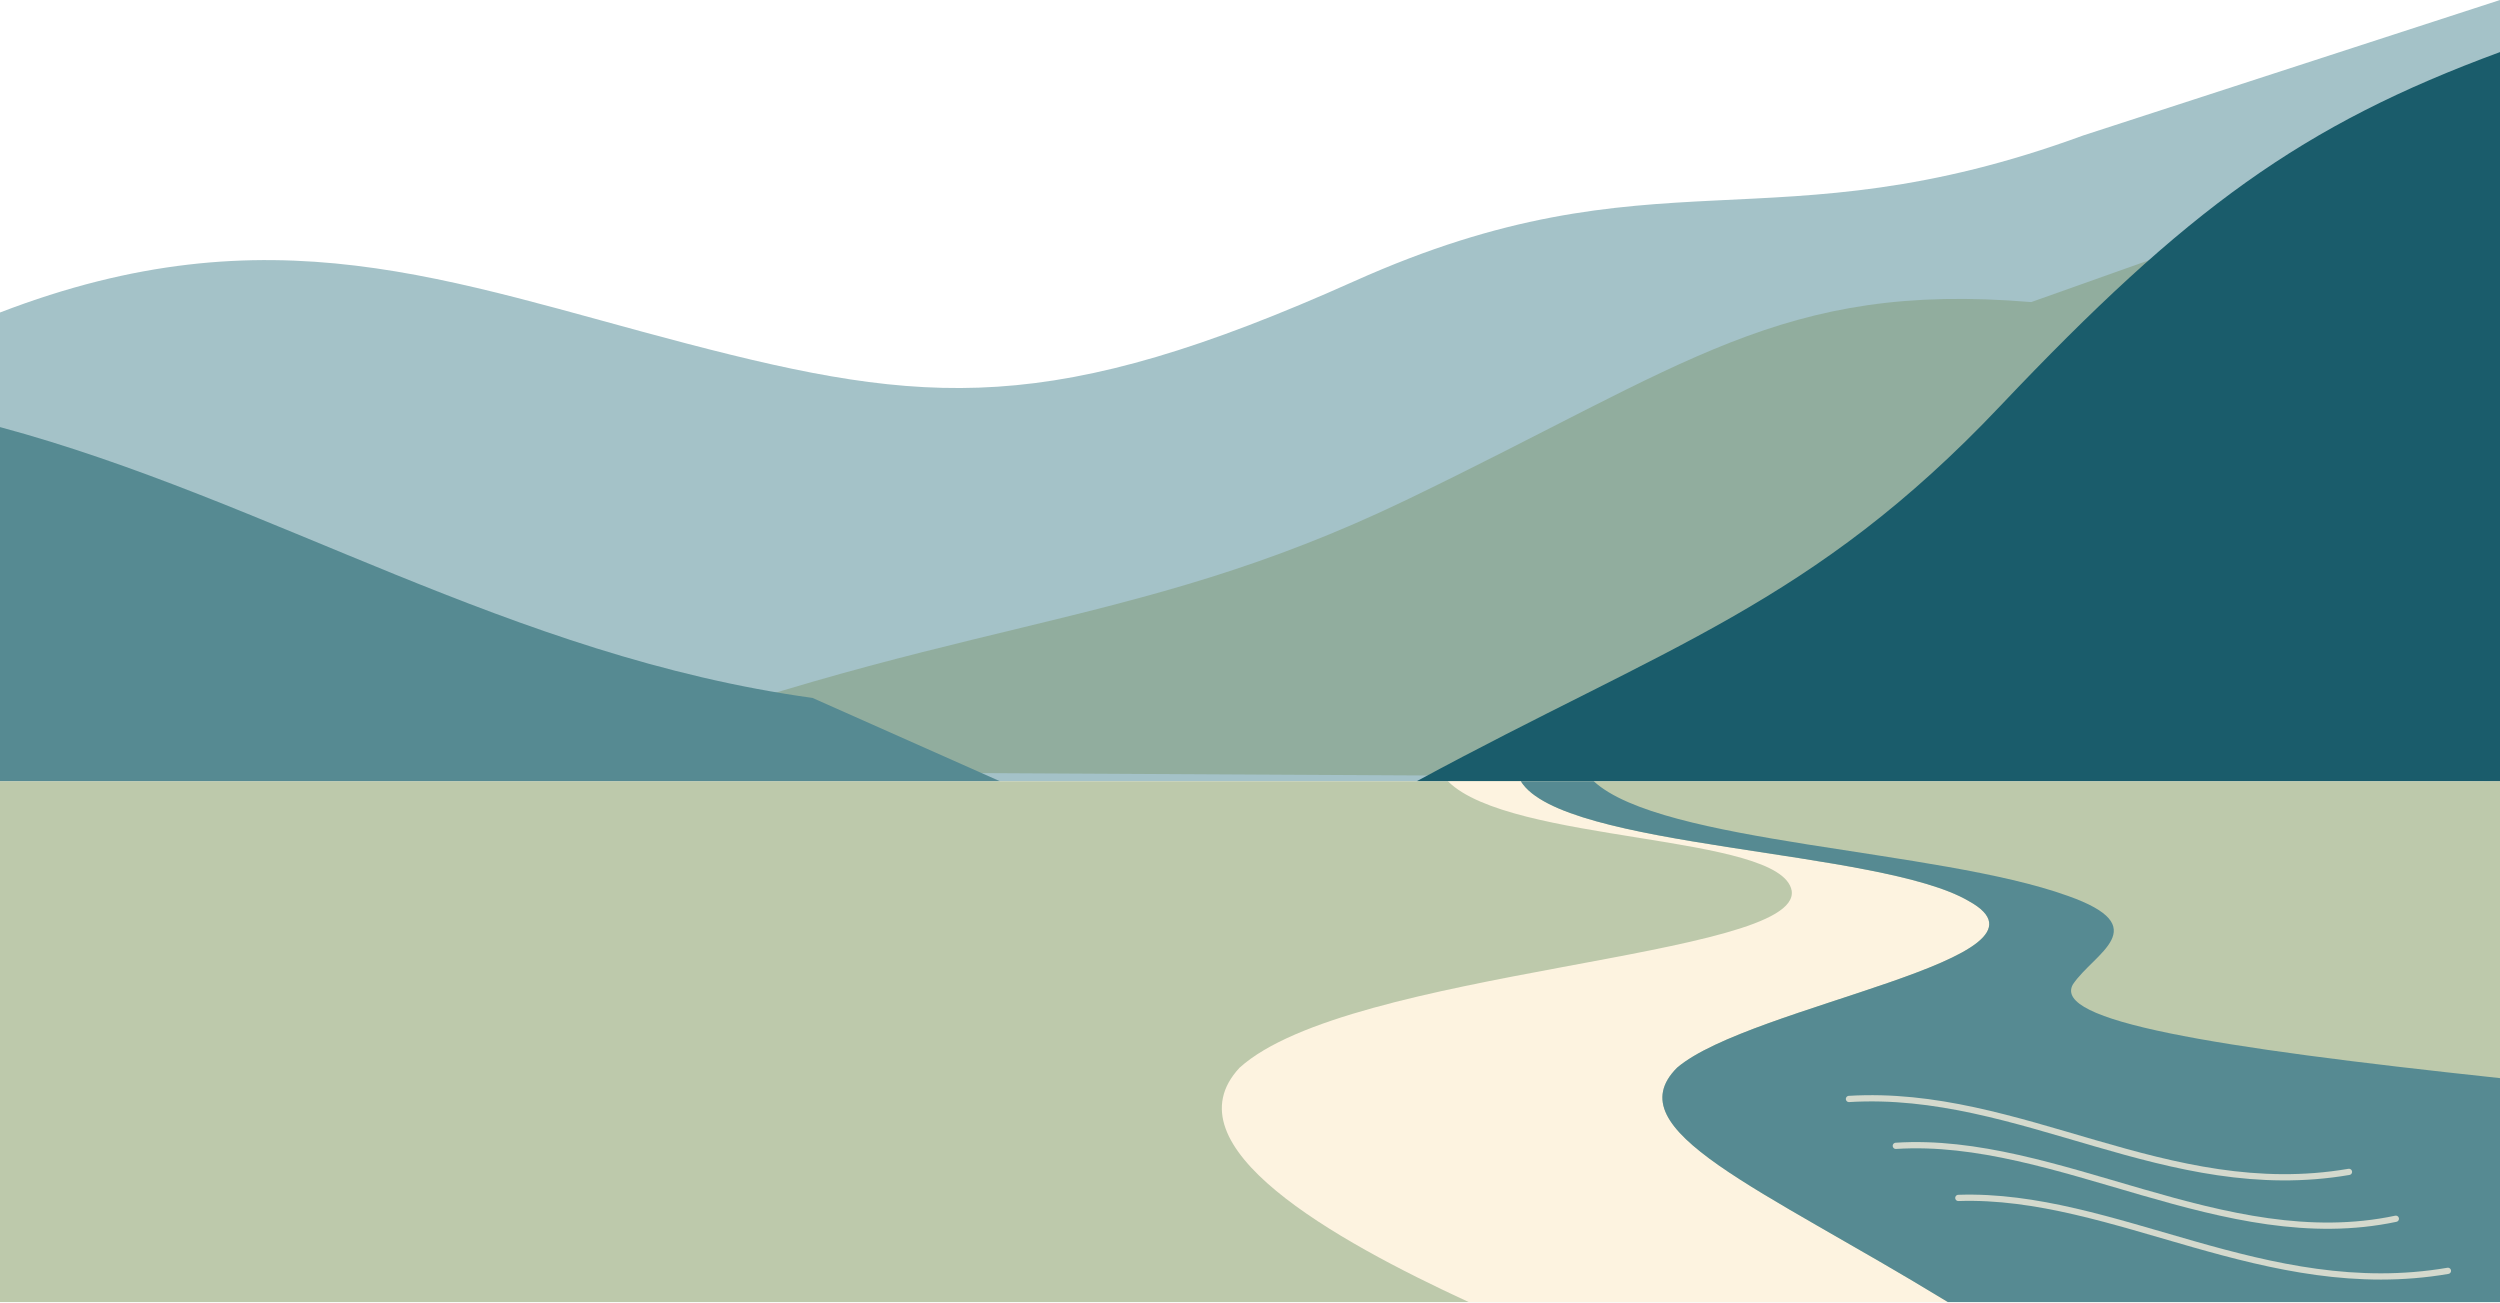
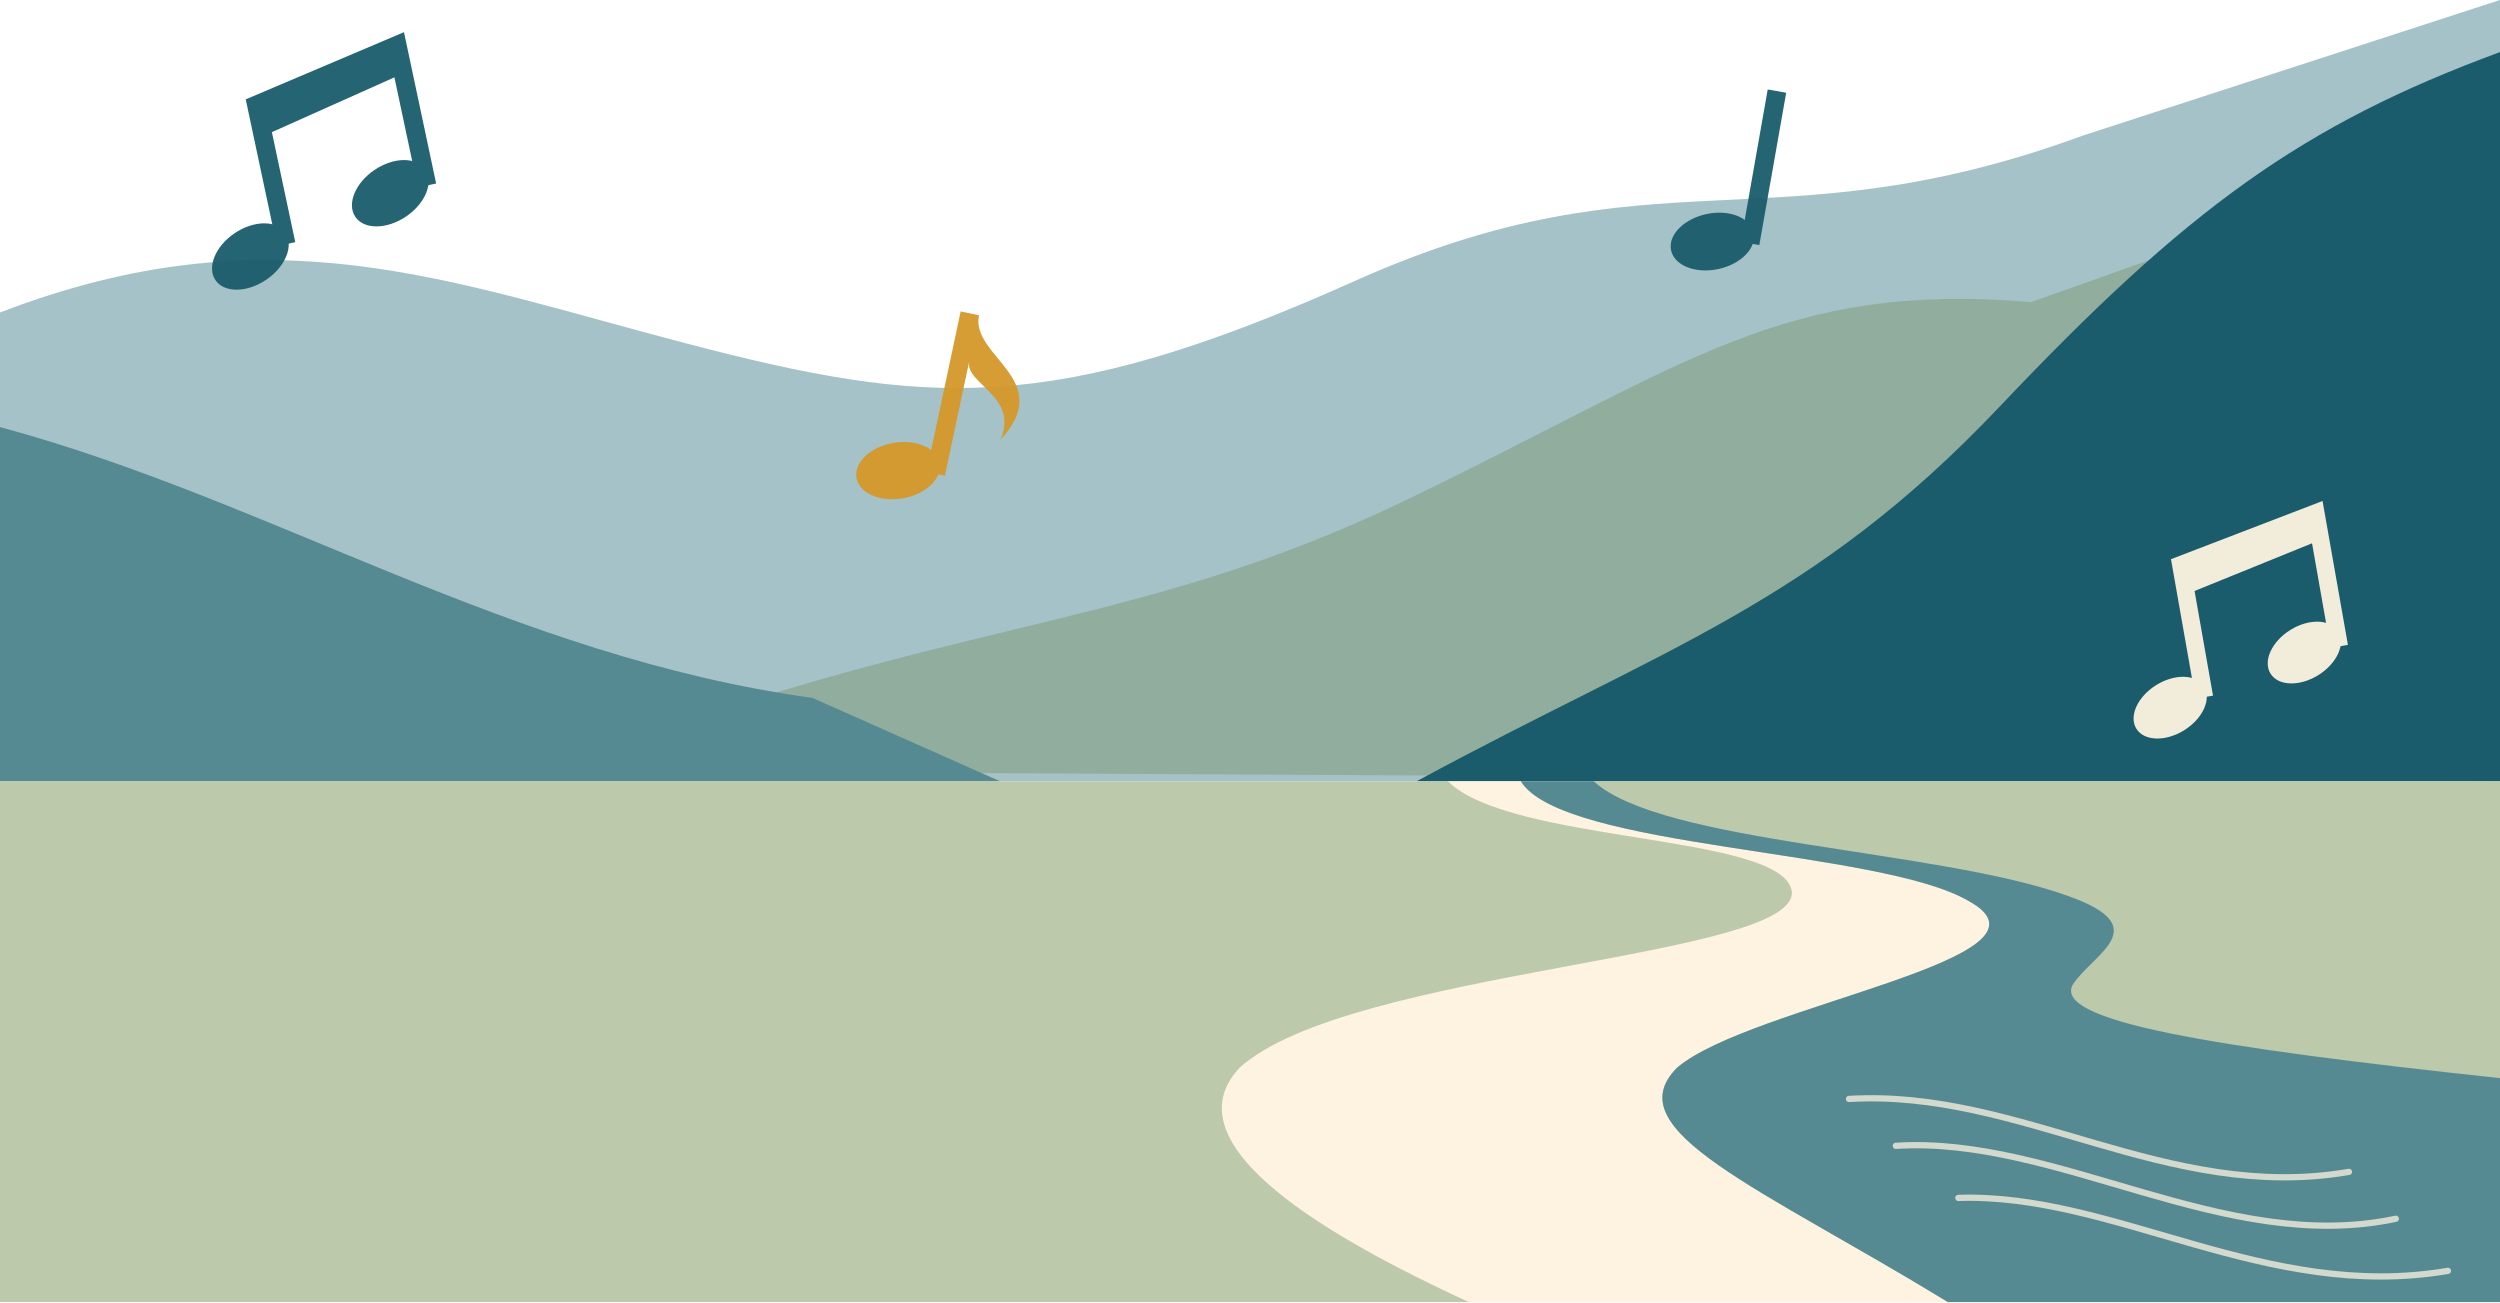
<svg xmlns="http://www.w3.org/2000/svg" viewBox="0 0 480 250" fill="none">
+   <defs>
+     <g id="quarter" fill="currentColor">
+       <ellipse cx="10" cy="39" rx="9" ry="6" transform="rotate(-22 10 39)" />
+       <path d="M16 5h4v33h-4z" />
+     </g>
+     <g id="eighth" fill="currentColor">
+       <ellipse cx="10" cy="39" rx="9" ry="6" transform="rotate(-22 10 39)" />
+       <path d="M16 3h4v35h-4zM20 3c0 9 19 10 10 25 2-10-10-10-10-15z" />
+     </g>
+     <g id="paired" fill="currentColor">
+       <ellipse cx="10" cy="40" rx="9" ry="6" transform="rotate(-22 10 40)" />
+       <ellipse cx="42" cy="33" rx="9" ry="6" transform="rotate(-22 42 33)" />
+       <path d="M16 7 52 0v33h-4V9L20 15v24h-4z" />
+     </g>
+   </defs>
  <path fill="#a4c2c8" d="M0 60C52 40 86 54 132 66S202 80 260 54 340 48 400 26L480 0V150H0Z" />
  <path fill="#91ad9e" d="M106 148C182 118 216 122 270 96S342 54 390 58L480 26V150Z" />
  <path fill="#568a92" d="M0 82C52 96 98 126 156 134L192 150H0Z" />
  <path fill="#1a5c6b" d="M272 150C320 124 348 116 384 78S442 24 480 10V150Z" />
  <path fill="#bdc9ab" d="M0 150H480V250H0Z" />
  <path fill="#fdf3e0" d="M278 150C290 162 342 160 344 171 346 184 259 186 238 205 224 220 256 238 282 250H374C338 228 310 217 322 205 336 193 398 184 378 173 361 163 300 163 292 150Z" />
  <path fill="#568a92" d="M292 150C300 163 361 163 378 173 398 184 336 193 322 205 310 217 338 228 374 250H480V207C424 201 394 196 398 189 402 183 414 178 397 172 372 163 319 162 306 150Z" />
  <g stroke="#fdf3e0" stroke-width="1.2" stroke-linecap="round" opacity=".75">
    <path d="M355 211C388 209 416 231 451 225" />
    <path d="M364 220C395 218 427 241 460 234" />
    <path d="M376 230C406 229 435 250 470 244" />
  </g>
+   <g opacity=".95">
+     <use href="#paired" color="#1a5c6b" transform="translate(36 10) rotate(-12 26 23) scale(.9)" />
+     <use href="#eighth" color="#d4982a" transform="translate(166 57) rotate(12 16 22) scale(.9)" />
+     <use href="#quarter" color="#1a5c6b" transform="translate(322 12) rotate(10 12 22) scale(.9)" />
+     <use href="#paired" color="#fdf3e0" transform="translate(406 99) rotate(-10 26 23) scale(.85)" />
+   </g>
</svg>
